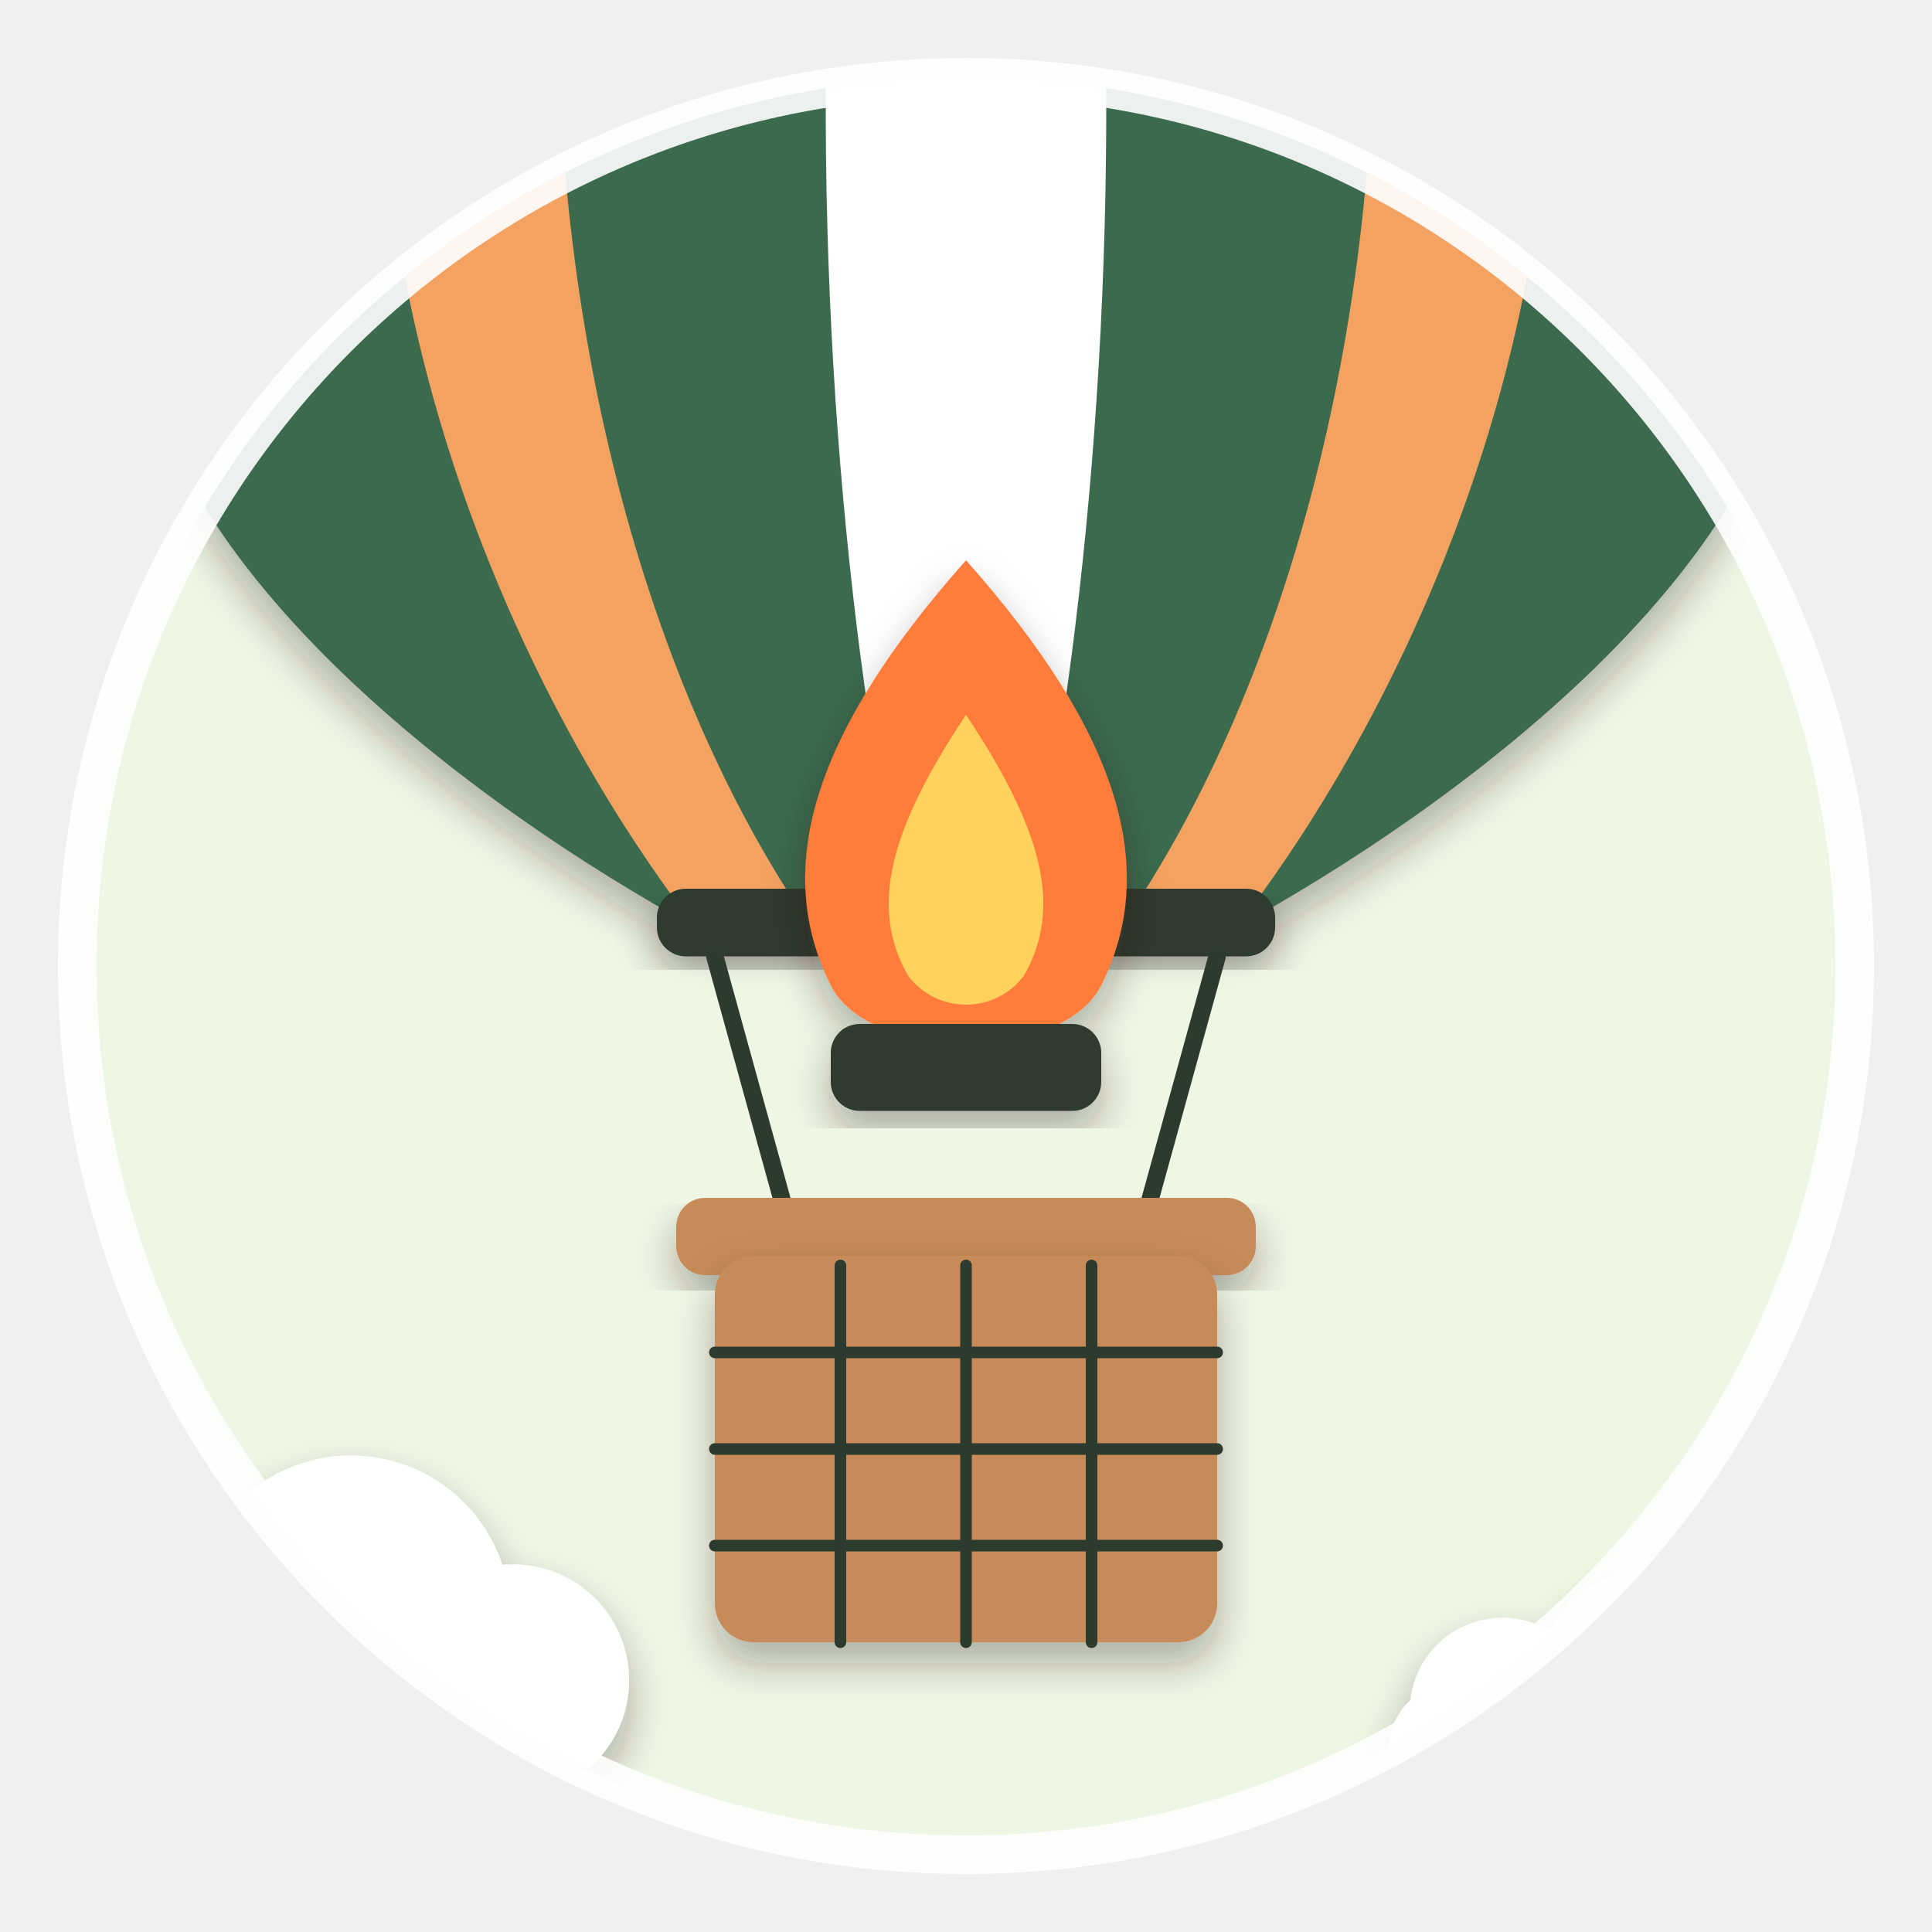
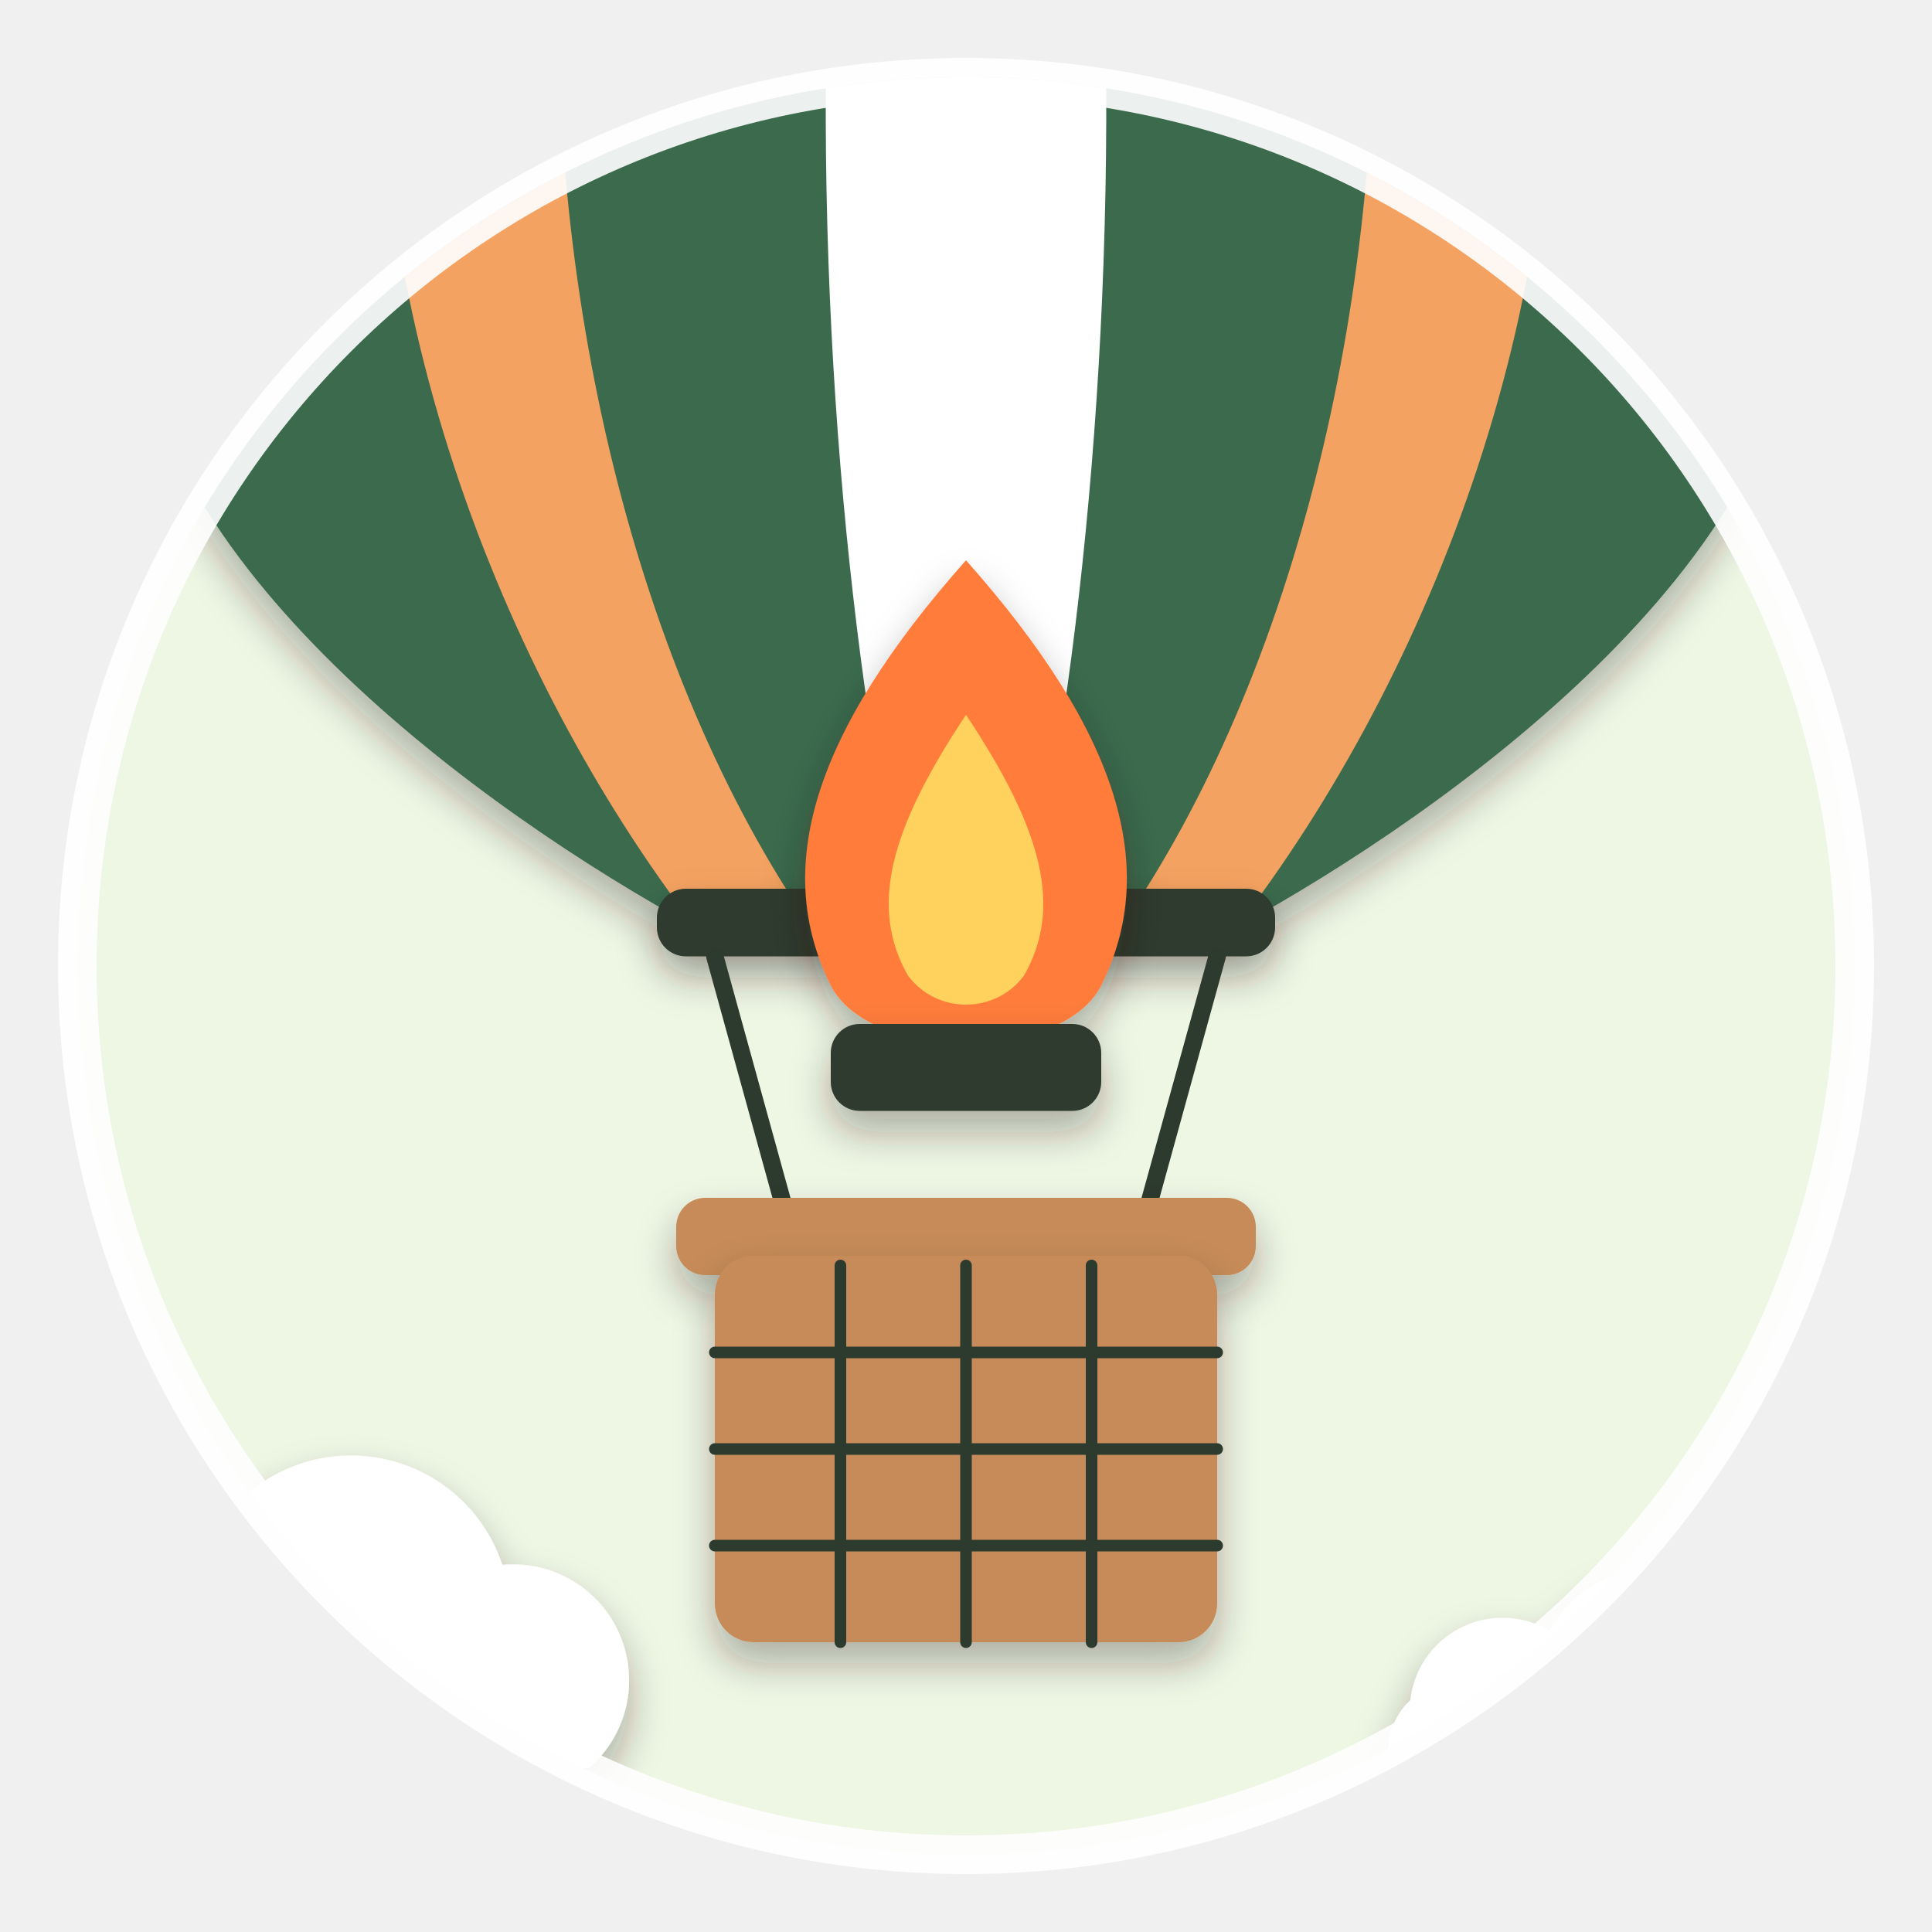
<svg xmlns="http://www.w3.org/2000/svg" viewBox="0 0 200 200" width="200" height="200">
  <defs>
    <clipPath id="clip">
      <circle cx="100" cy="100" r="92" />
    </clipPath>
-     <filter id="ps" x="-20%" y="-20%" width="140%" height="140%">
+     <filter id="ps" filterUnits="userSpaceOnUse" x="-40" y="-40" width="280" height="280">
      <feDropShadow dx="0" dy="2.2" stdDeviation="2" flood-color="#2a1f14" flood-opacity=".33" />
    </filter>
  </defs>
  <g clip-path="url(#clip)">
    <rect width="200" height="200" fill="#EEF6E4" />
    <path filter="url(#ps)" d="M4 168 a12.0 12.0 0 0 1 18.0 -9.0 a16.5 16.5 0 0 1 30.0 3.0 a12.0 12.0 0 0 1 9.0 21.0 H7.0 a9.0 9.0 0 0 1 -3.0 -15.0Z" fill="#FFFFFF" />
    <path filter="url(#ps)" d="M146 176 a9.6 9.6 0 0 1 14.4 -7.2 a13.2 13.2 0 0 1 24.0 2.4 a9.6 9.6 0 0 1 7.2 16.8 H148.4 a7.2 7.2 0 0 1 -2.4 -12.0Z" fill="#FFFFFF" />
    <path filter="url(#ps)" d="M14 -10 H186 V30 C186 58 150 84 128 96 H72 C50 84 14 58 14 30Z" fill="#3A6B4E" />
    <path d="M40 -10 C36 30 52 70 72 96 H84 C66 70 56 30 58 -10Z" fill="#F4A261" />
    <path d="M160 -10 C164 30 148 70 128 96 H116 C134 70 144 30 142 -10Z" fill="#F4A261" />
    <path d="M86 -10 C84 30 88 70 94 96 H106 C112 70 116 30 114 -10Z" fill="#FFFFFF" />
    <path filter="url(#ps)" d="M71 92 H129 A3 3 0 0 1 132 95 V96 A3 3 0 0 1 129 99 H71 A3 3 0 0 1 68 96 V95 A3 3 0 0 1 71 92Z" fill="#2D3A2E" />
    <path d="M74 99 L82 128 M126 99 L118 128 M90 99 L94 108 M110 99 L106 108" fill="none" stroke="#2D3A2E" stroke-width="1.8" stroke-linecap="round" stroke-linejoin="round" />
    <path filter="url(#ps)" d="M100 58 C116 76 120 90 114 102 C110 110 90 110 86 102 C80 90 84 76 100 58Z" fill="#FF7B3A" />
    <path d="M100 74 C108 86 110 94 106 101 C103 105 97 105 94 101 C90 94 92 86 100 74Z" fill="#FFD25E" />
    <path filter="url(#ps)" d="M89 106 H111 A3 3 0 0 1 114 109 V112 A3 3 0 0 1 111 115 H89 A3 3 0 0 1 86 112 V109 A3 3 0 0 1 89 106Z" fill="#2D3A2E" />
    <path filter="url(#ps)" d="M73 124 H127 A3 3 0 0 1 130 127 V129 A3 3 0 0 1 127 132 H73 A3 3 0 0 1 70 129 V127 A3 3 0 0 1 73 124Z" fill="#C68B59" />
    <path filter="url(#ps)" d="M78 130 H122 A4 4 0 0 1 126 134 V166 A4 4 0 0 1 122 170 H78 A4 4 0 0 1 74 166 V134 A4 4 0 0 1 78 130Z" fill="#C68B59" />
    <path d="M74 140 H126 M74 150 H126 M74 160 H126 M87 131 V170 M100 131 V170 M113 131 V170" fill="none" stroke="#2D3A2E" stroke-width="1.2" stroke-linecap="round" stroke-linejoin="round" />
  </g>
  <circle cx="100" cy="100" r="92" fill="none" stroke="#fff" stroke-width="4" opacity=".9" />
</svg>
